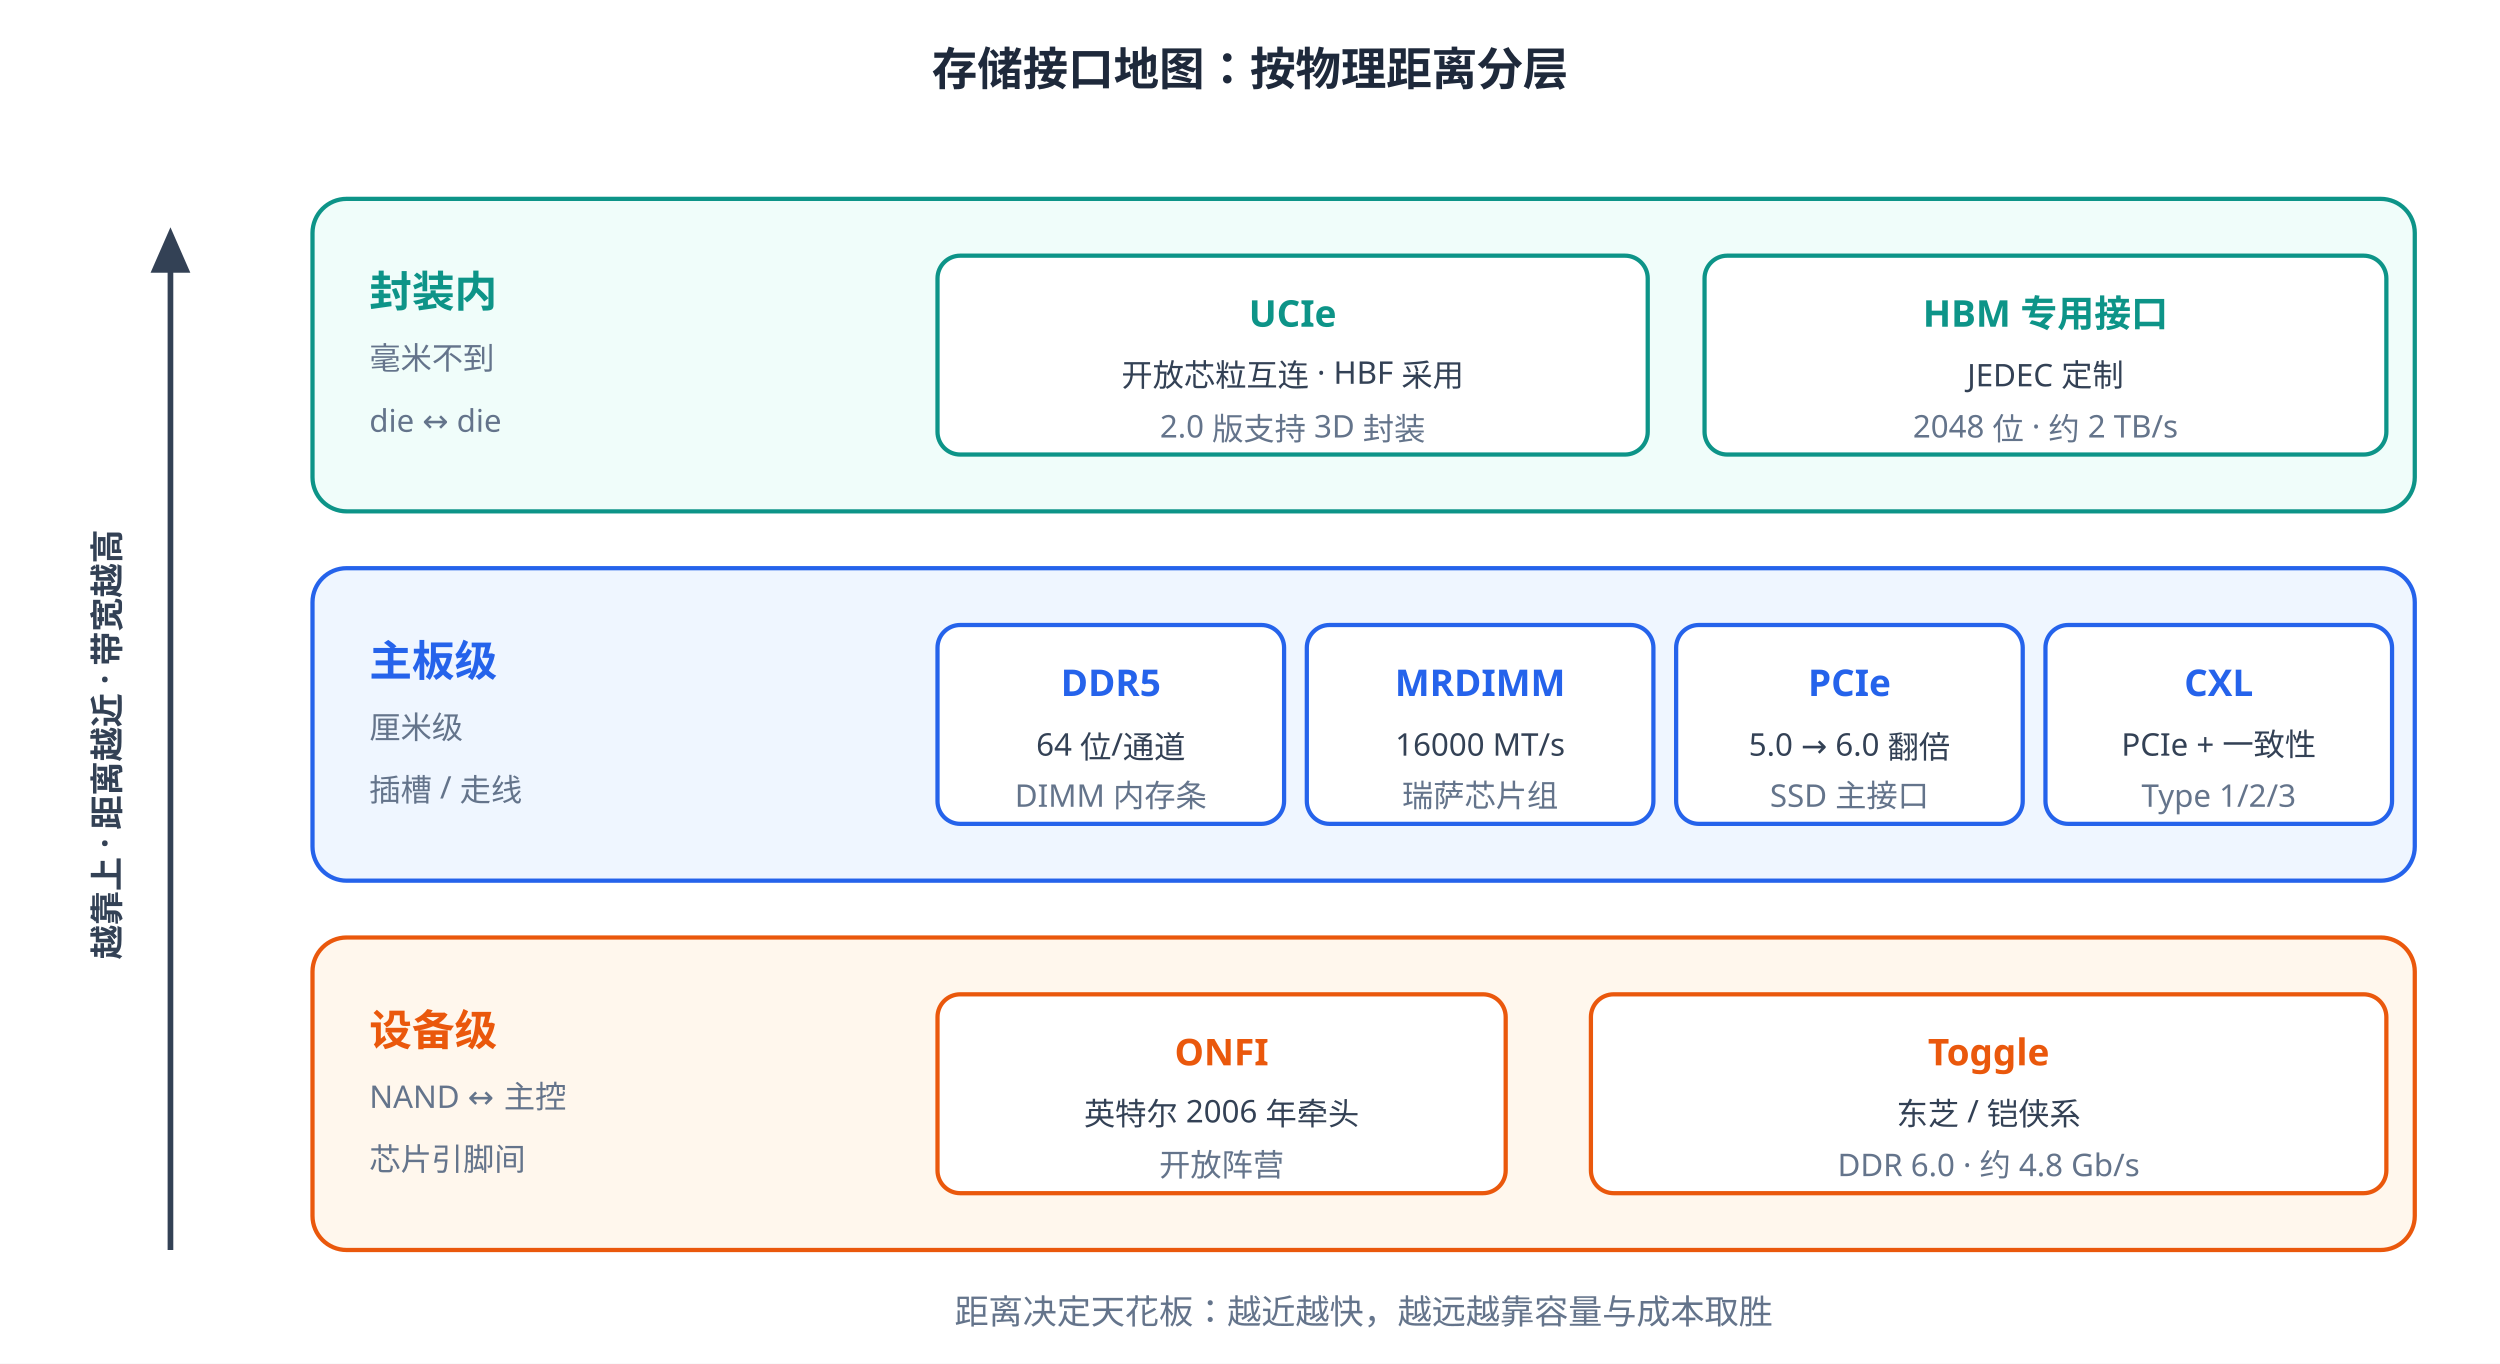
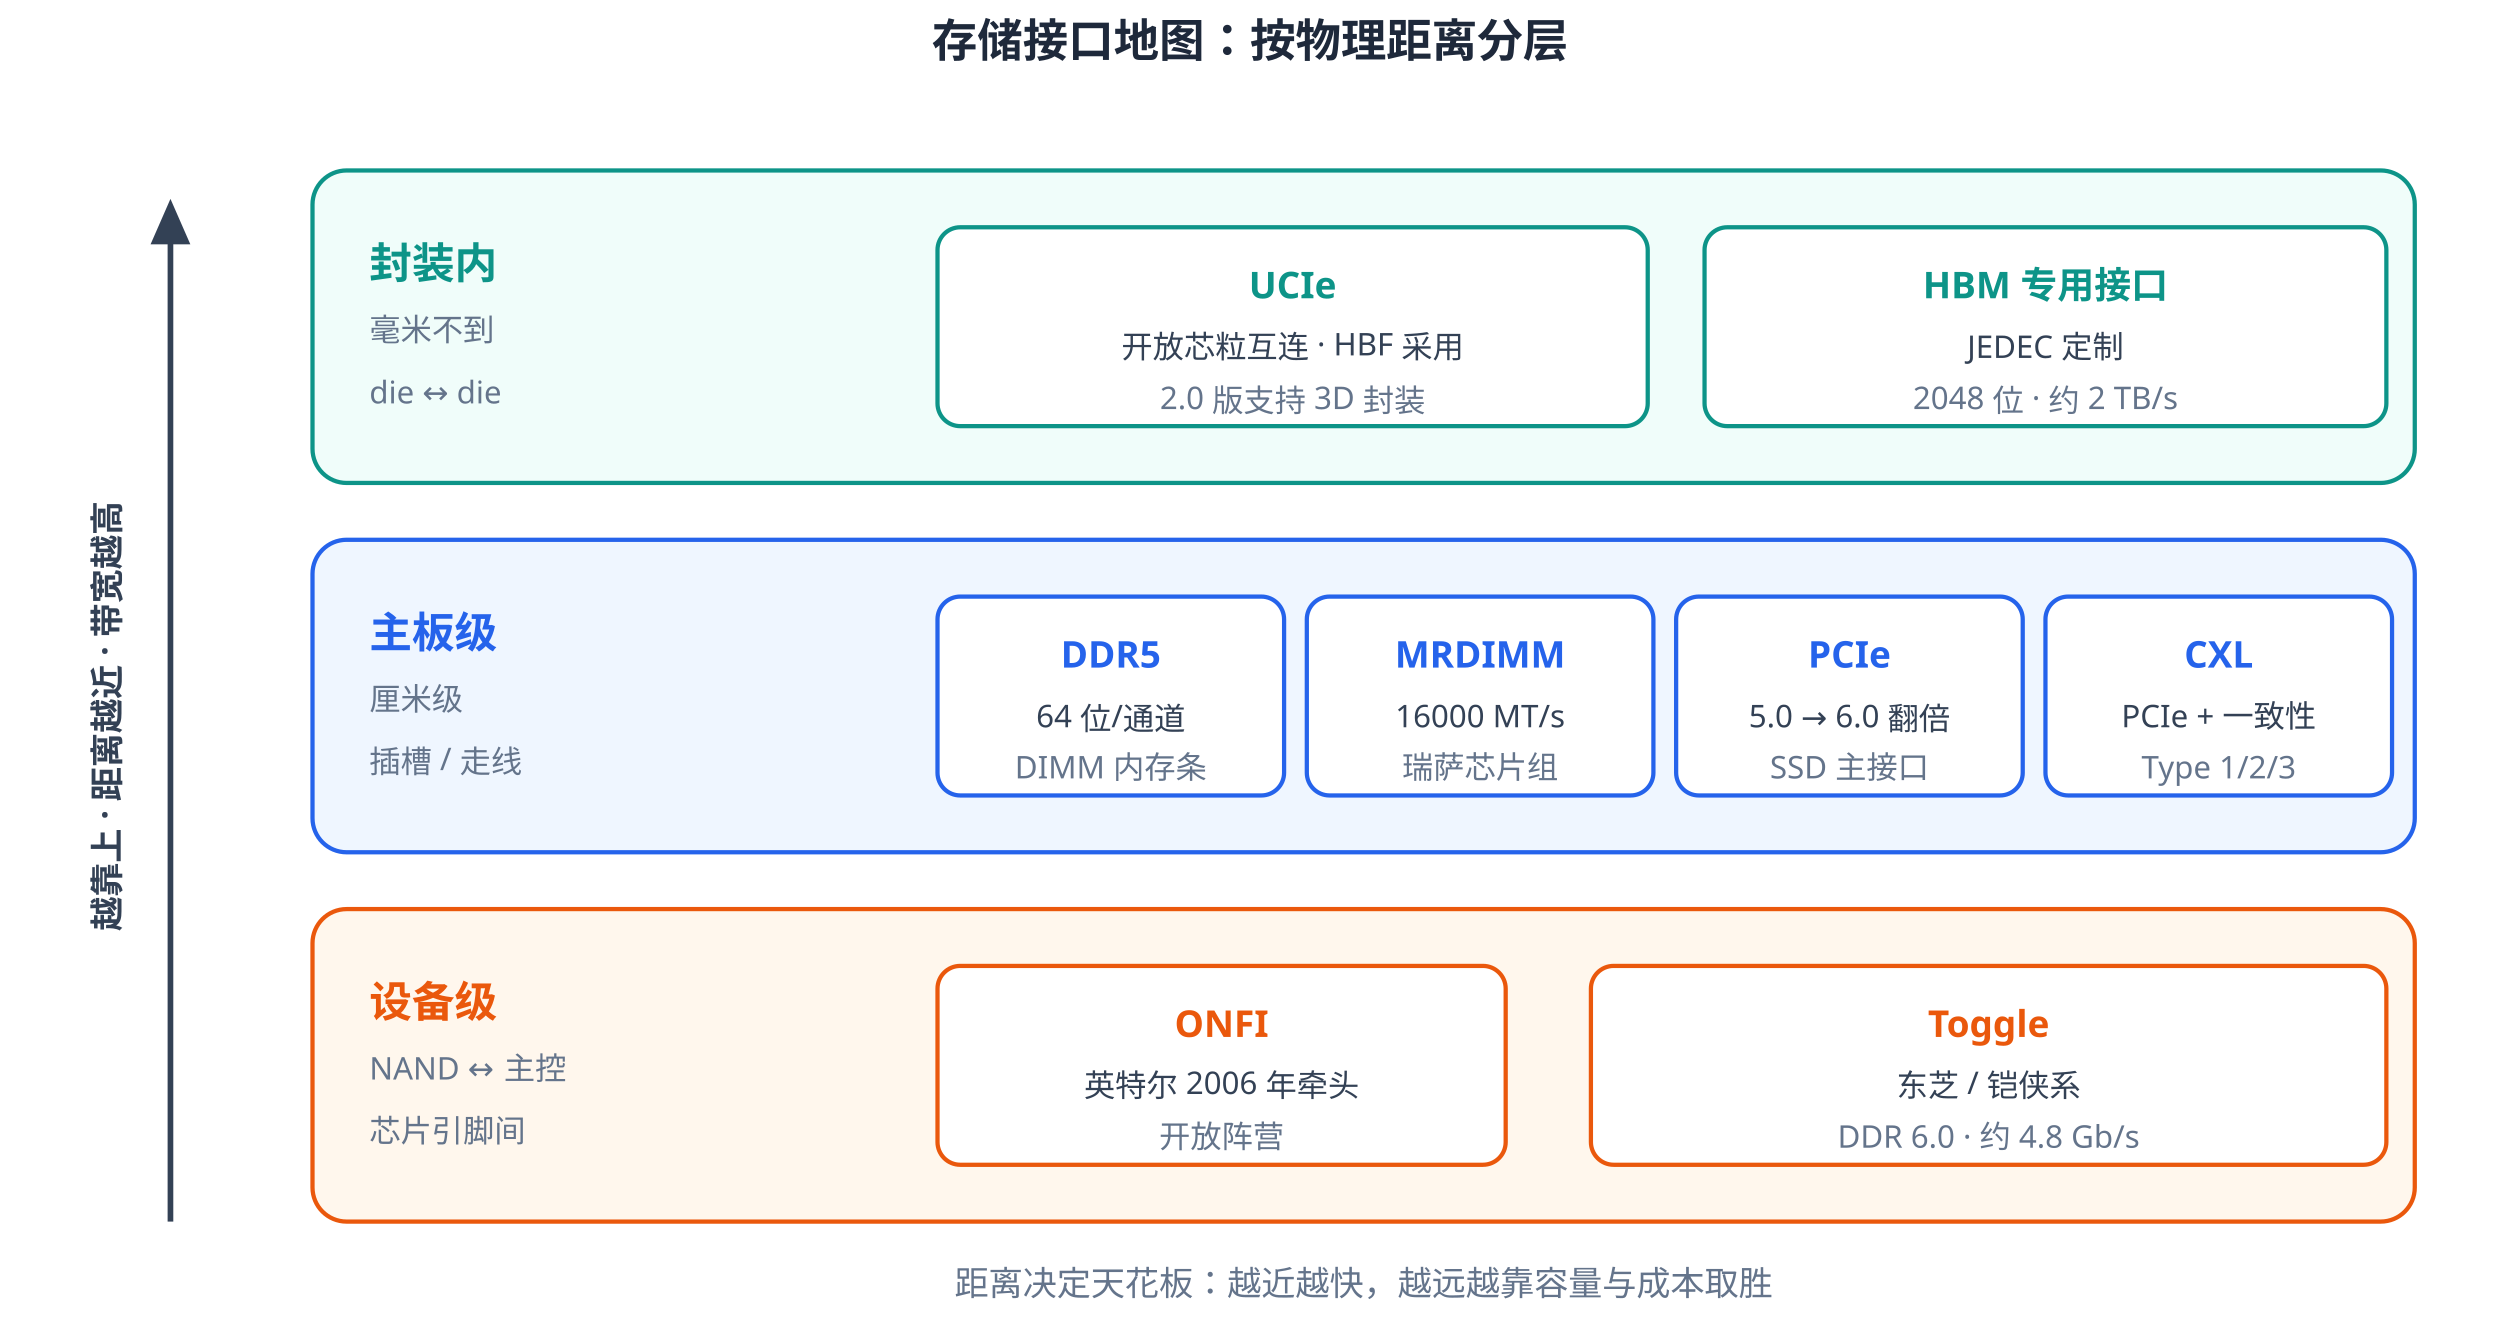
- <svg xmlns="http://www.w3.org/2000/svg" viewBox="0 0 880 480" font-family="'PingFang SC','Microsoft YaHei',sans-serif">
+ <svg xmlns="http://www.w3.org/2000/svg" viewBox="0 10 880 464" font-family="'PingFang SC','Microsoft YaHei',sans-serif">
  <rect x="0" y="0" width="880" height="480" fill="#ffffff" />
  <text x="440" y="30" text-anchor="middle" fill="#1e293b" font-size="16" font-weight="bold">存储接口地图：按物理距离分层</text>
  <line x1="60" y1="440" x2="60" y2="92" stroke="#334155" stroke-width="2" />
  <polygon points="60,80 53,96 67,96" fill="#334155" />
  <text x="42" y="262" text-anchor="middle" fill="#334155" font-size="12" font-weight="bold" transform="rotate(-90 42 262)">越靠上 · 距离越近 · 带宽越高</text>
  <rect x="110" y="70" width="740" height="110" rx="12" fill="#f0fdfa" stroke="#0d9488" stroke-width="1.5" />
  <text x="130" y="108" fill="#0d9488" font-size="15" font-weight="bold">封装内</text>
  <text x="130" y="130" fill="#64748b" font-size="11">毫米不到</text>
  <text x="130" y="152" fill="#64748b" font-size="11">die ↔ die</text>
  <rect x="330" y="90" width="250" height="70" rx="8" fill="#ffffff" stroke="#0d9488" stroke-width="1.5" />
  <text x="455" y="115" text-anchor="middle" fill="#0d9488" font-size="13" font-weight="bold">UCIe</text>
  <text x="455" y="136" text-anchor="middle" fill="#334155" font-size="11">开放芯粒互连 · HBF 采用</text>
  <text x="455" y="154" text-anchor="middle" fill="#64748b" font-size="11">2.0 版支持 3D 封装</text>
  <rect x="600" y="90" width="240" height="70" rx="8" fill="#ffffff" stroke="#0d9488" stroke-width="1.5" />
  <text x="720" y="115" text-anchor="middle" fill="#0d9488" font-size="13" font-weight="bold">HBM 专用接口</text>
  <text x="720" y="136" text-anchor="middle" fill="#334155" font-size="11">JEDEC 定制</text>
  <text x="720" y="154" text-anchor="middle" fill="#64748b" font-size="11">2048 位 · 约 2 TB/s</text>
  <rect x="110" y="200" width="740" height="110" rx="12" fill="#eff6ff" stroke="#2563eb" stroke-width="1.5" />
  <text x="130" y="238" fill="#2563eb" font-size="15" font-weight="bold">主板级</text>
  <text x="130" y="260" fill="#64748b" font-size="11">厘米级</text>
  <text x="130" y="282" fill="#64748b" font-size="11">插槽 / 走线</text>
  <rect x="330" y="220" width="122" height="70" rx="8" fill="#ffffff" stroke="#2563eb" stroke-width="1.5" />
  <text x="391" y="245" text-anchor="middle" fill="#2563eb" font-size="13" font-weight="bold">DDR5</text>
  <text x="391" y="266" text-anchor="middle" fill="#334155" font-size="11">64 位/通道</text>
  <text x="391" y="284" text-anchor="middle" fill="#64748b" font-size="11">DIMM 内存条</text>
  <rect x="460" y="220" width="122" height="70" rx="8" fill="#ffffff" stroke="#2563eb" stroke-width="1.5" />
  <text x="521" y="245" text-anchor="middle" fill="#2563eb" font-size="13" font-weight="bold">MRDIMM</text>
  <text x="521" y="266" text-anchor="middle" fill="#334155" font-size="11">16000 MT/s</text>
  <text x="521" y="284" text-anchor="middle" fill="#64748b" font-size="11">瑞萨芯片组</text>
  <rect x="590" y="220" width="122" height="70" rx="8" fill="#ffffff" stroke="#2563eb" stroke-width="1.5" />
  <text x="651" y="245" text-anchor="middle" fill="#2563eb" font-size="13" font-weight="bold">PCIe</text>
  <text x="651" y="266" text-anchor="middle" fill="#334155" font-size="11">5.0 → 6.0 翻倍</text>
  <text x="651" y="284" text-anchor="middle" fill="#64748b" font-size="11">SSD 主接口</text>
  <rect x="720" y="220" width="122" height="70" rx="8" fill="#ffffff" stroke="#2563eb" stroke-width="1.5" />
  <text x="781" y="245" text-anchor="middle" fill="#2563eb" font-size="13" font-weight="bold">CXL</text>
  <text x="781" y="266" text-anchor="middle" fill="#334155" font-size="11">PCIe + 一致性</text>
  <text x="781" y="284" text-anchor="middle" fill="#64748b" font-size="11">Type 1/2/3</text>
  <rect x="110" y="330" width="740" height="110" rx="12" fill="#fff7ed" stroke="#ea580c" stroke-width="1.5" />
  <text x="130" y="368" fill="#ea580c" font-size="15" font-weight="bold">设备级</text>
  <text x="130" y="390" fill="#64748b" font-size="11">NAND ↔ 主控</text>
  <text x="130" y="412" fill="#64748b" font-size="11">芯片引脚间</text>
  <rect x="330" y="350" width="200" height="70" rx="8" fill="#ffffff" stroke="#ea580c" stroke-width="1.5" />
  <text x="430" y="375" text-anchor="middle" fill="#ea580c" font-size="13" font-weight="bold">ONFI</text>
  <text x="430" y="396" text-anchor="middle" fill="#334155" font-size="11">英特尔 2006 年牵头</text>
  <text x="430" y="414" text-anchor="middle" fill="#64748b" font-size="11">开放阵营</text>
  <rect x="560" y="350" width="280" height="70" rx="8" fill="#ffffff" stroke="#ea580c" stroke-width="1.5" />
  <text x="700" y="375" text-anchor="middle" fill="#ea580c" font-size="13" font-weight="bold">Toggle</text>
  <text x="700" y="396" text-anchor="middle" fill="#334155" font-size="11">东芝 / 铠侠系</text>
  <text x="700" y="414" text-anchor="middle" fill="#64748b" font-size="11">DDR 6.0 · 约 4.8 Gb/s</text>
  <text x="480" y="466" text-anchor="middle" fill="#64748b" font-size="12">距离决定天花板：越近越快，越远越靠容量与成本取胜</text>
</svg>
